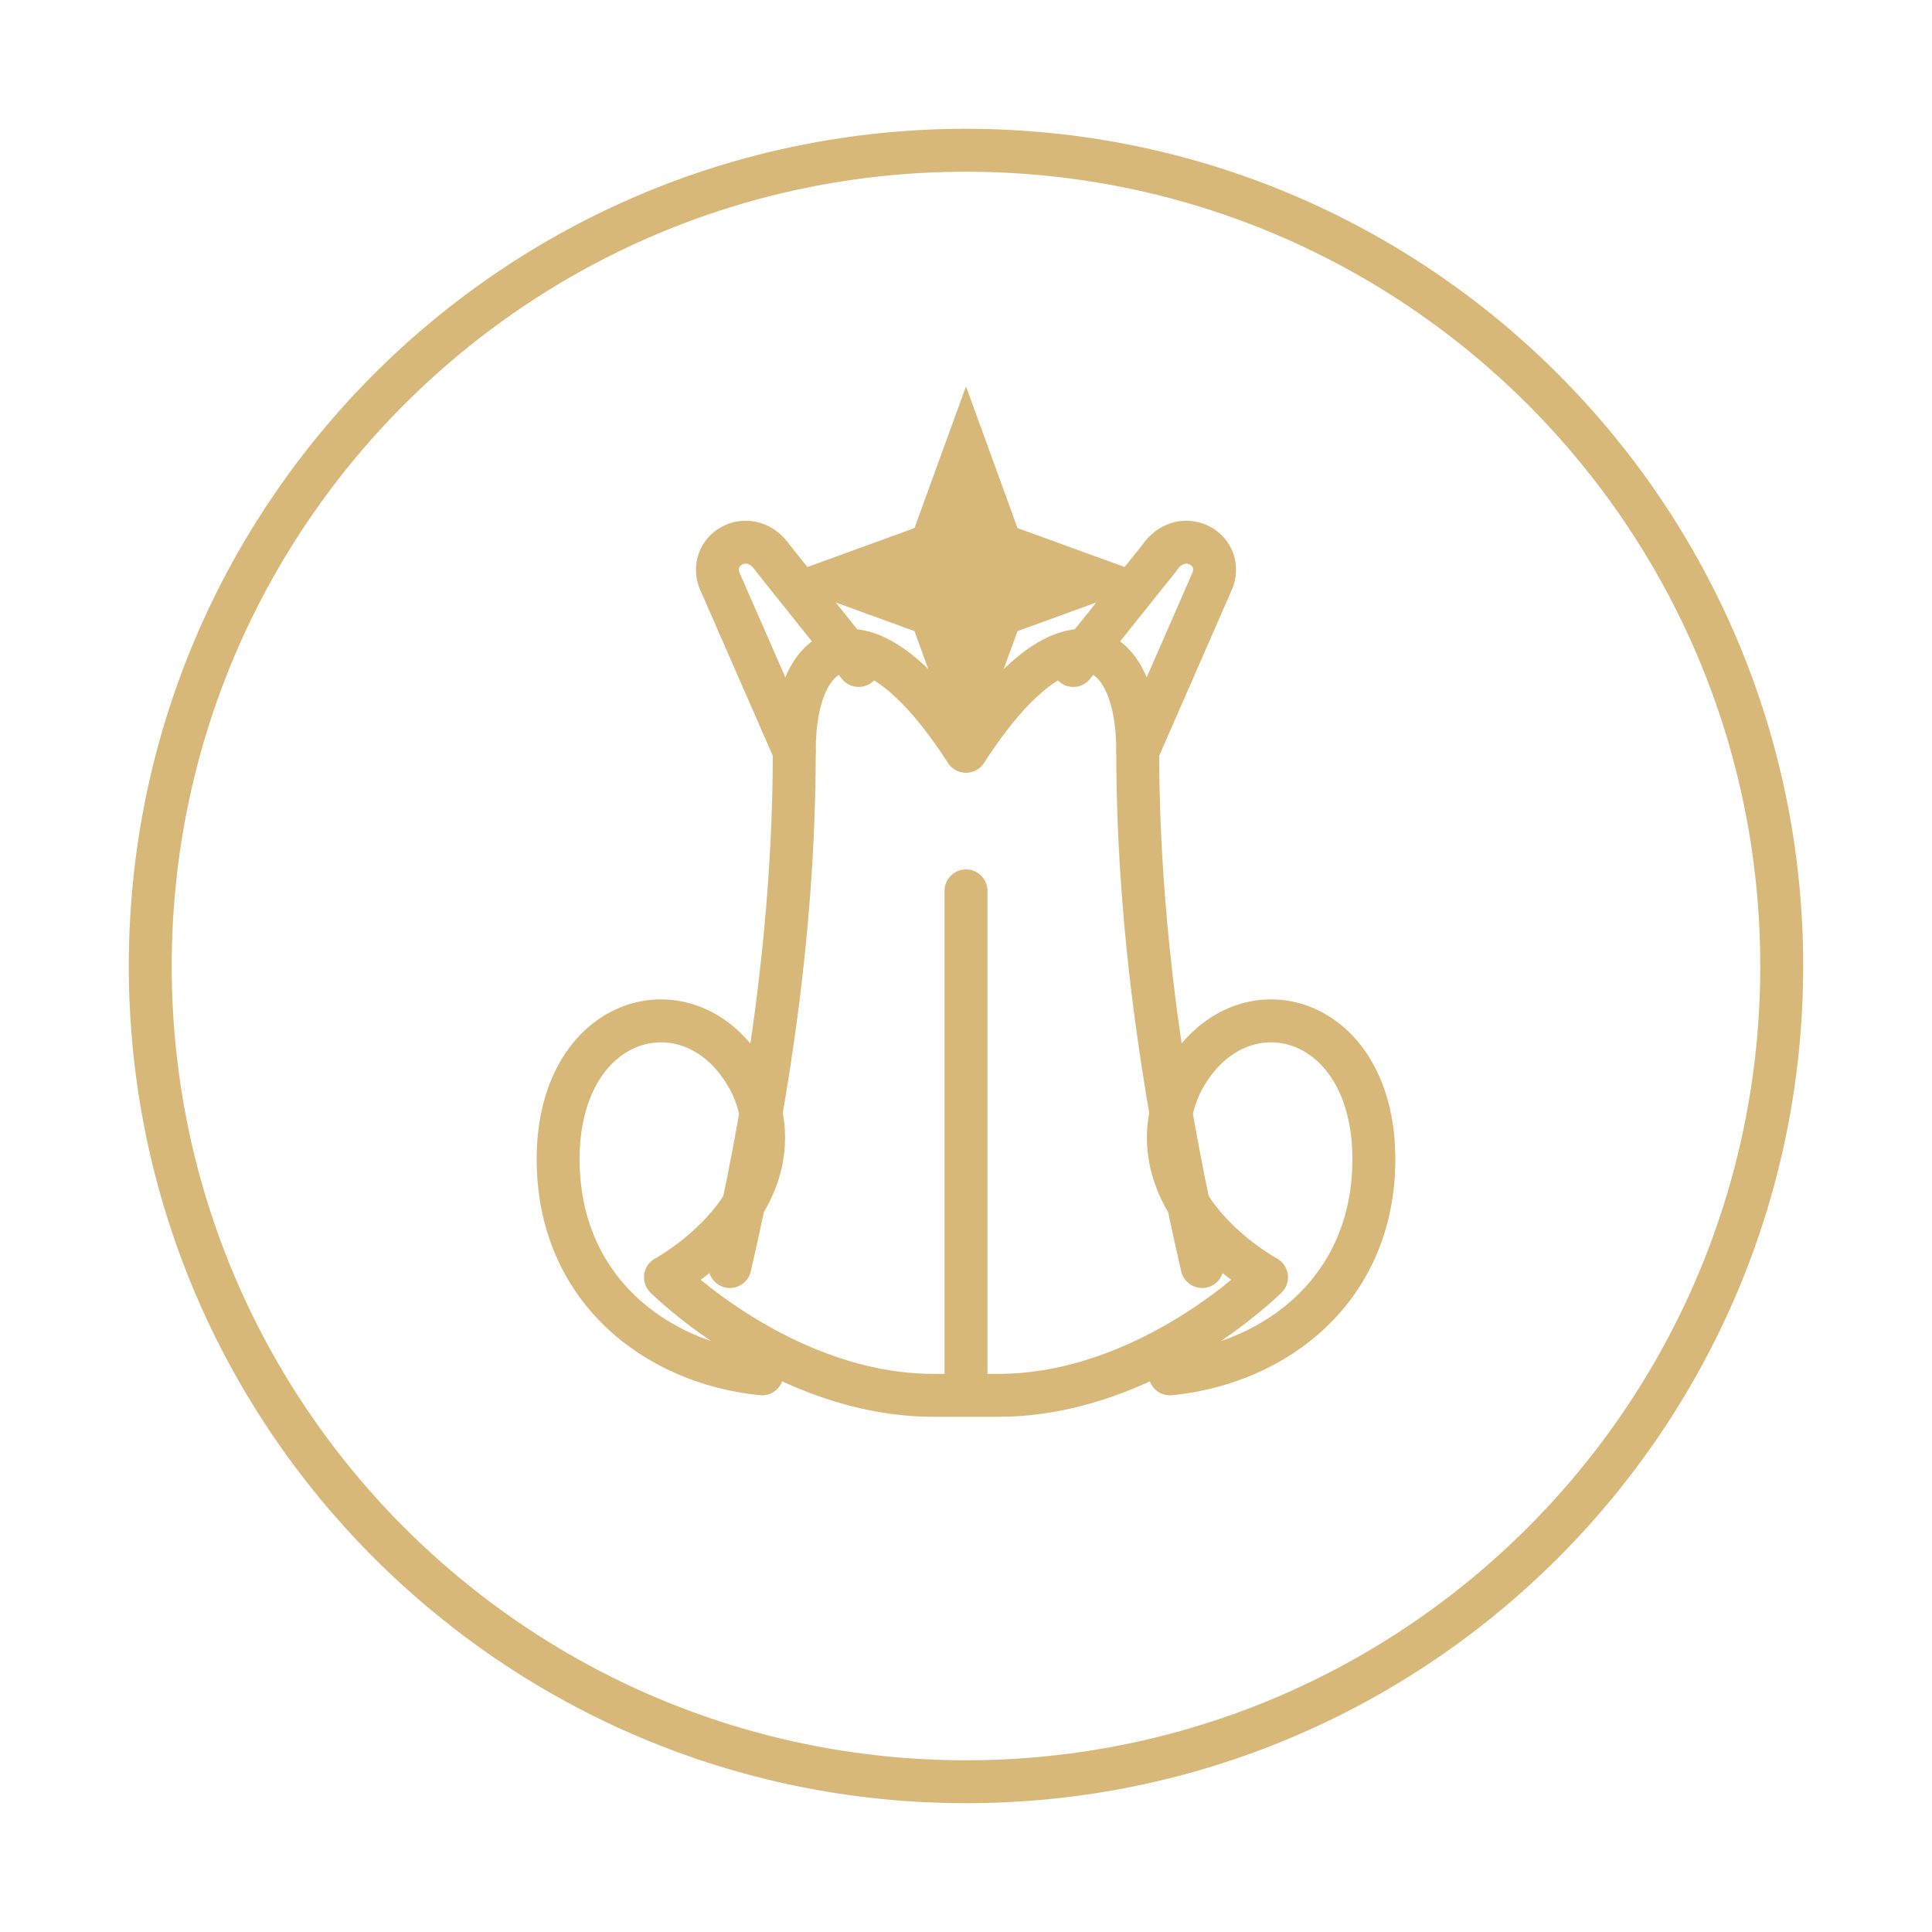
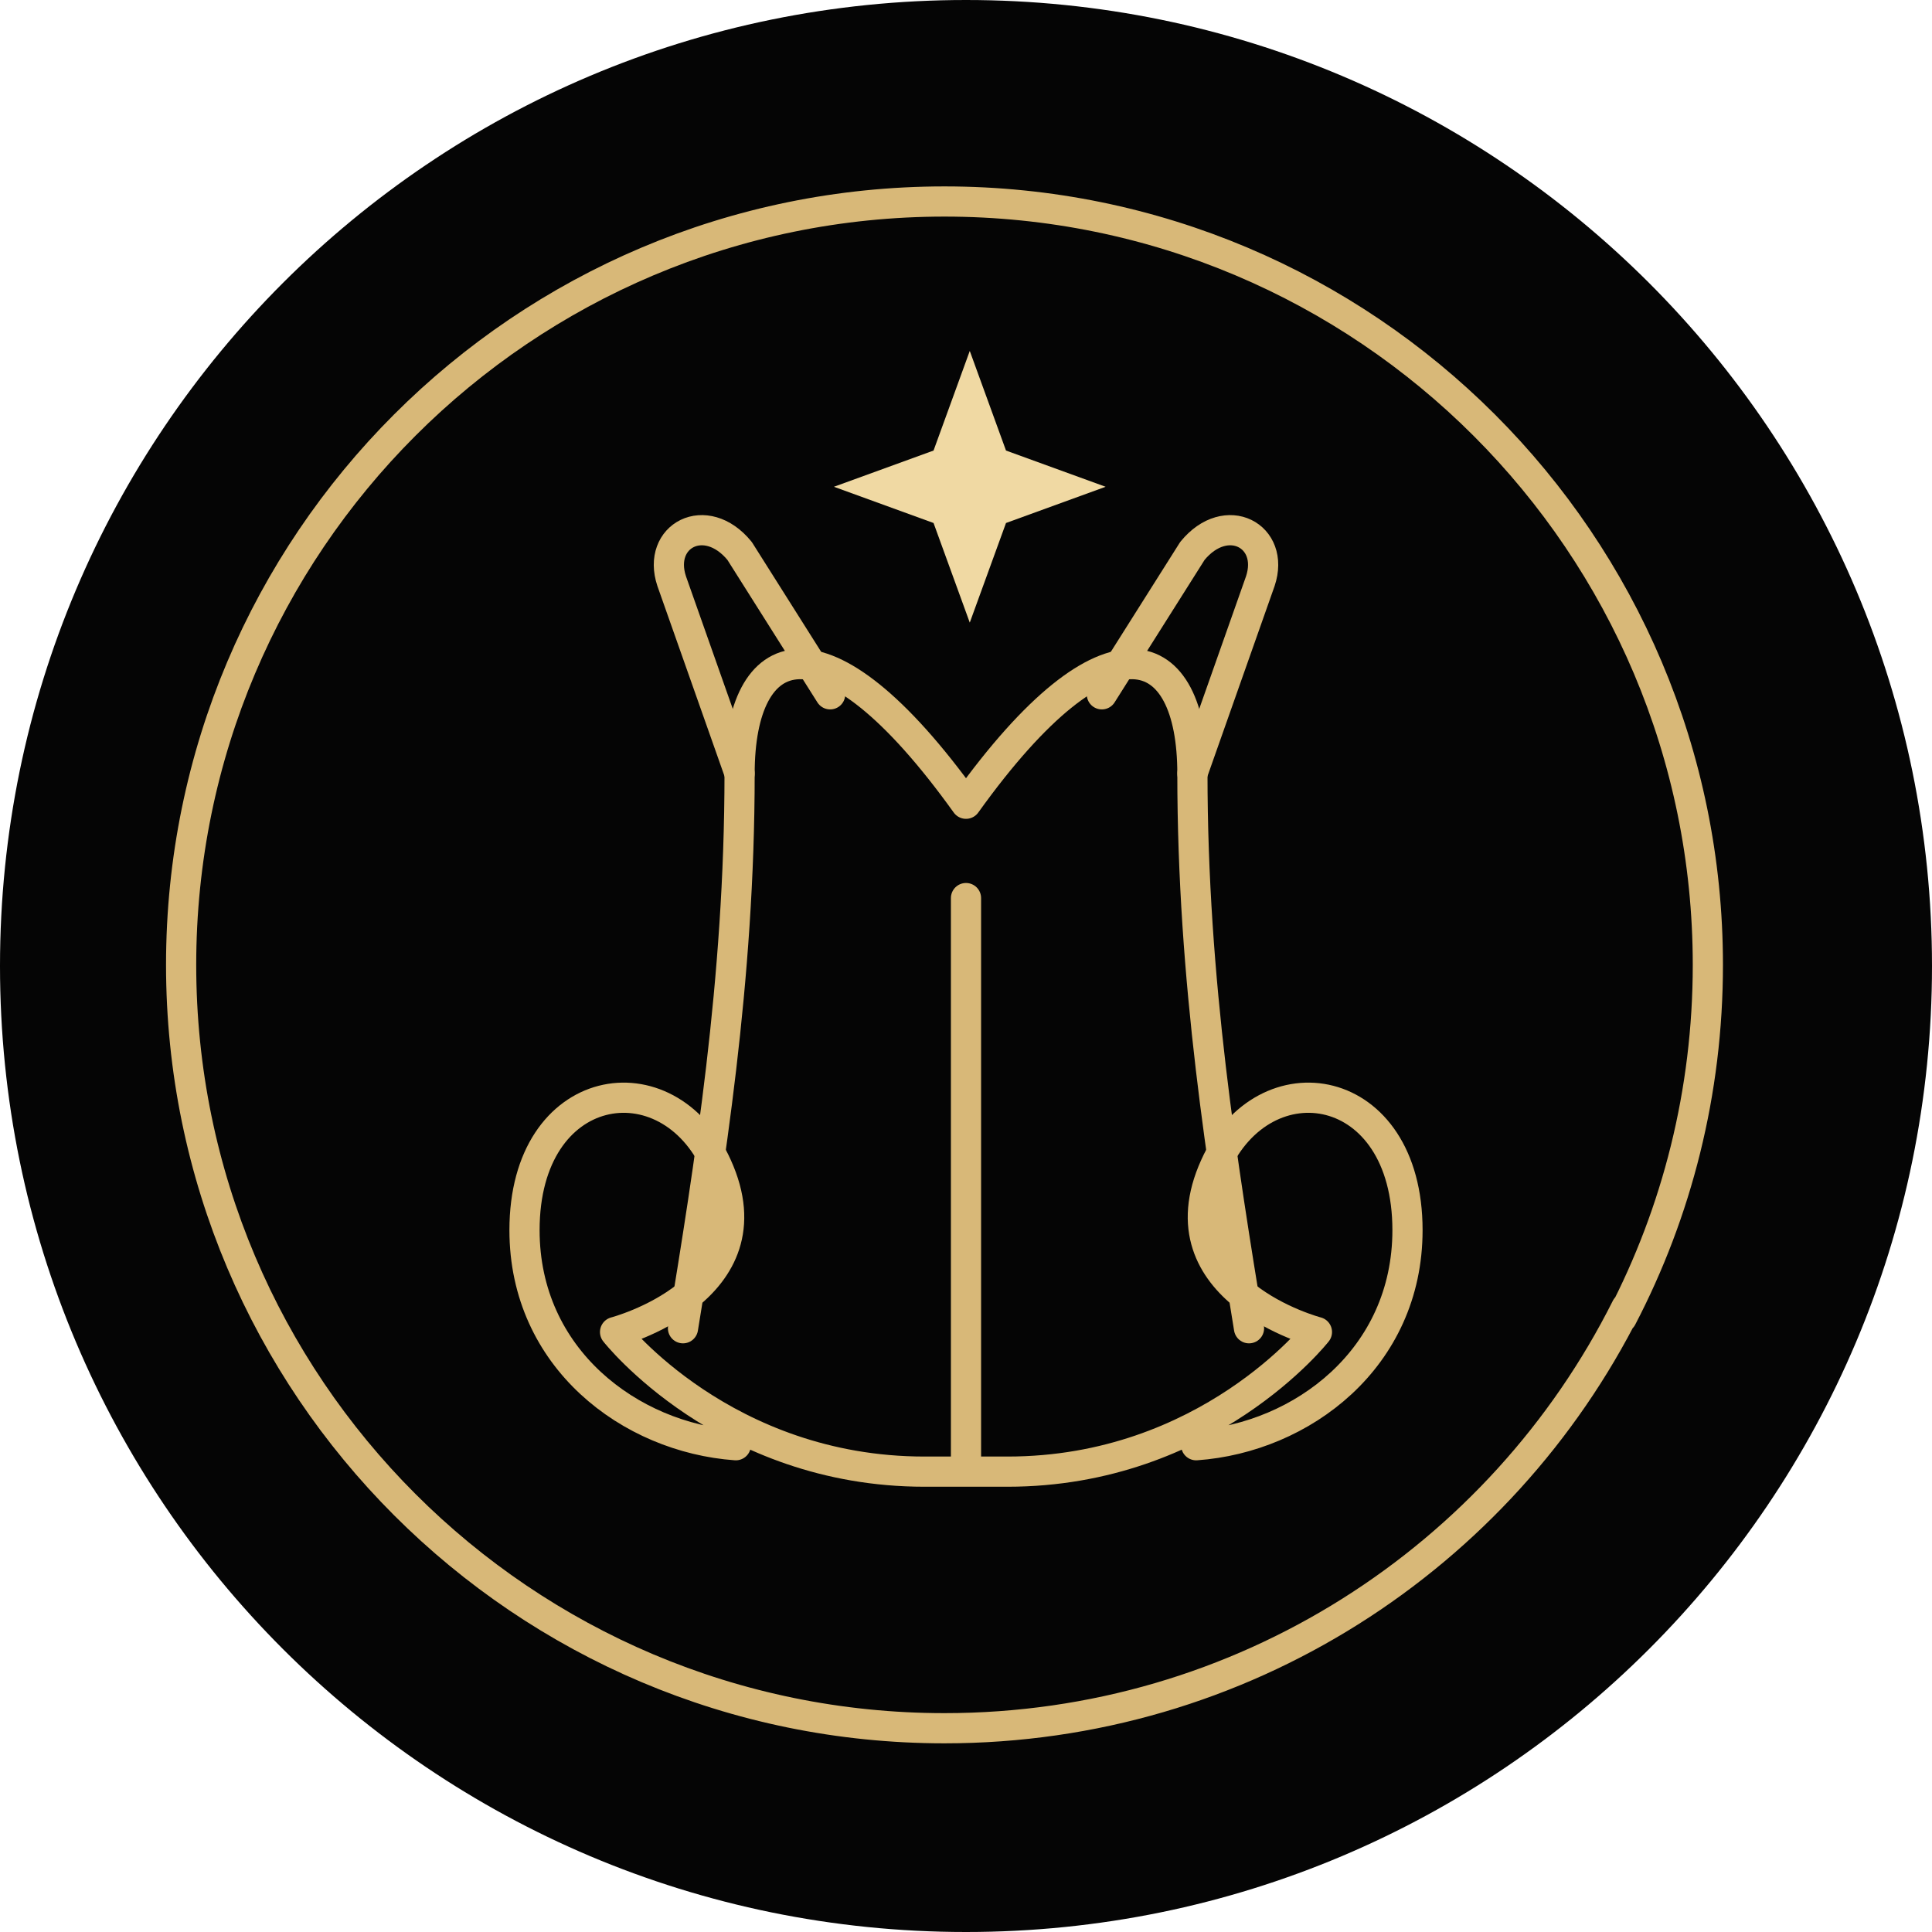
- <svg xmlns="http://www.w3.org/2000/svg" width="180" height="180" viewBox="0 0 180 180" fill="none" role="img" aria-labelledby="title desc">
-   <circle cx="90" cy="90" r="76" stroke="#D8B878" stroke-width="4" />
-   <path d="M90 36L94.8 49.2L108 54L94.8 58.8L90 72L85.2 58.8L72 54L85.2 49.2L90 36Z" fill="#D8B878" />
-   <path d="M71 128C61 127 52 120 52 108C52 94 65 91 70 101C75 112 62 119 62 119C62 119 73 130 87 130H93C107 130 118 119 118 119C118 119 105 112 110 101C115 91 128 94 128 108C128 120 119 127 109 128" stroke="#D8B878" stroke-width="4" stroke-linecap="round" stroke-linejoin="round" />
-   <path d="M68 118C71 105 74 88 74 70C74 59 81 56 90 70C99 56 106 59 106 70C106 88 109 105 112 118" stroke="#D8B878" stroke-width="4" stroke-linecap="round" stroke-linejoin="round" />
-   <path d="M74 70L67 54C66 51 70 49 72 52L80 62" stroke="#D8B878" stroke-width="4" stroke-linecap="round" stroke-linejoin="round" />
-   <path d="M106 70L113 54C114 51 110 49 108 52L100 62" stroke="#D8B878" stroke-width="4" stroke-linecap="round" stroke-linejoin="round" />
-   <path d="M90 83V129" stroke="#D8B878" stroke-width="4" stroke-linecap="round" />
+ <svg xmlns="http://www.w3.org/2000/svg" width="512" height="512" viewBox="0 0 512 512" fill="none" role="img" aria-labelledby="title desc">
+   <rect width="512" height="512" rx="256" fill="#050505" />
+   <path d="M431 346.5C397.8 412.7 329.3 458 250.3 458C138.6 458 48 367.4 48 255.7C48 144 138.6 53.4 250.3 53.4C362 53.4 452.6 144 452.6 255.7C452.6 289.4 444.4 321.2 429.8 349.2" stroke="#D8B878" stroke-width="8" stroke-linecap="round" />
+   <path d="M257 93L266.6 119.4L293 129L266.6 138.6L257 165L247.4 138.6L221 129L247.4 119.4L257 93Z" fill="#F0D9A3" />
+   <path d="M195 383C167 381 139 360 139 326C139 286 177 280 190 309C205 342 163 353 163 353C163 353 192 390 245 390H267C320 390 349 353 349 353C349 353 307 342 322 309C335 280 373 286 373 326C373 360 345 381 317 383" stroke="#D8B878" stroke-width="8" stroke-linecap="round" stroke-linejoin="round" />
+   <path d="M181 352C188 309 196 260 196 205C196 170 218 160 256 213C294 160 316 170 316 205C316 260 324 309 331 352" stroke="#D8B878" stroke-width="8" stroke-linecap="round" stroke-linejoin="round" />
+   <path d="M196 205L178 154C174 142 187 135 196 146L220 184" stroke="#D8B878" stroke-width="8" stroke-linecap="round" stroke-linejoin="round" />
+   <path d="M316 205L334 154C338 142 325 135 316 146L292 184" stroke="#D8B878" stroke-width="8" stroke-linecap="round" stroke-linejoin="round" />
+   <path d="M256 238V388" stroke="#D8B878" stroke-width="8" stroke-linecap="round" />
</svg>
